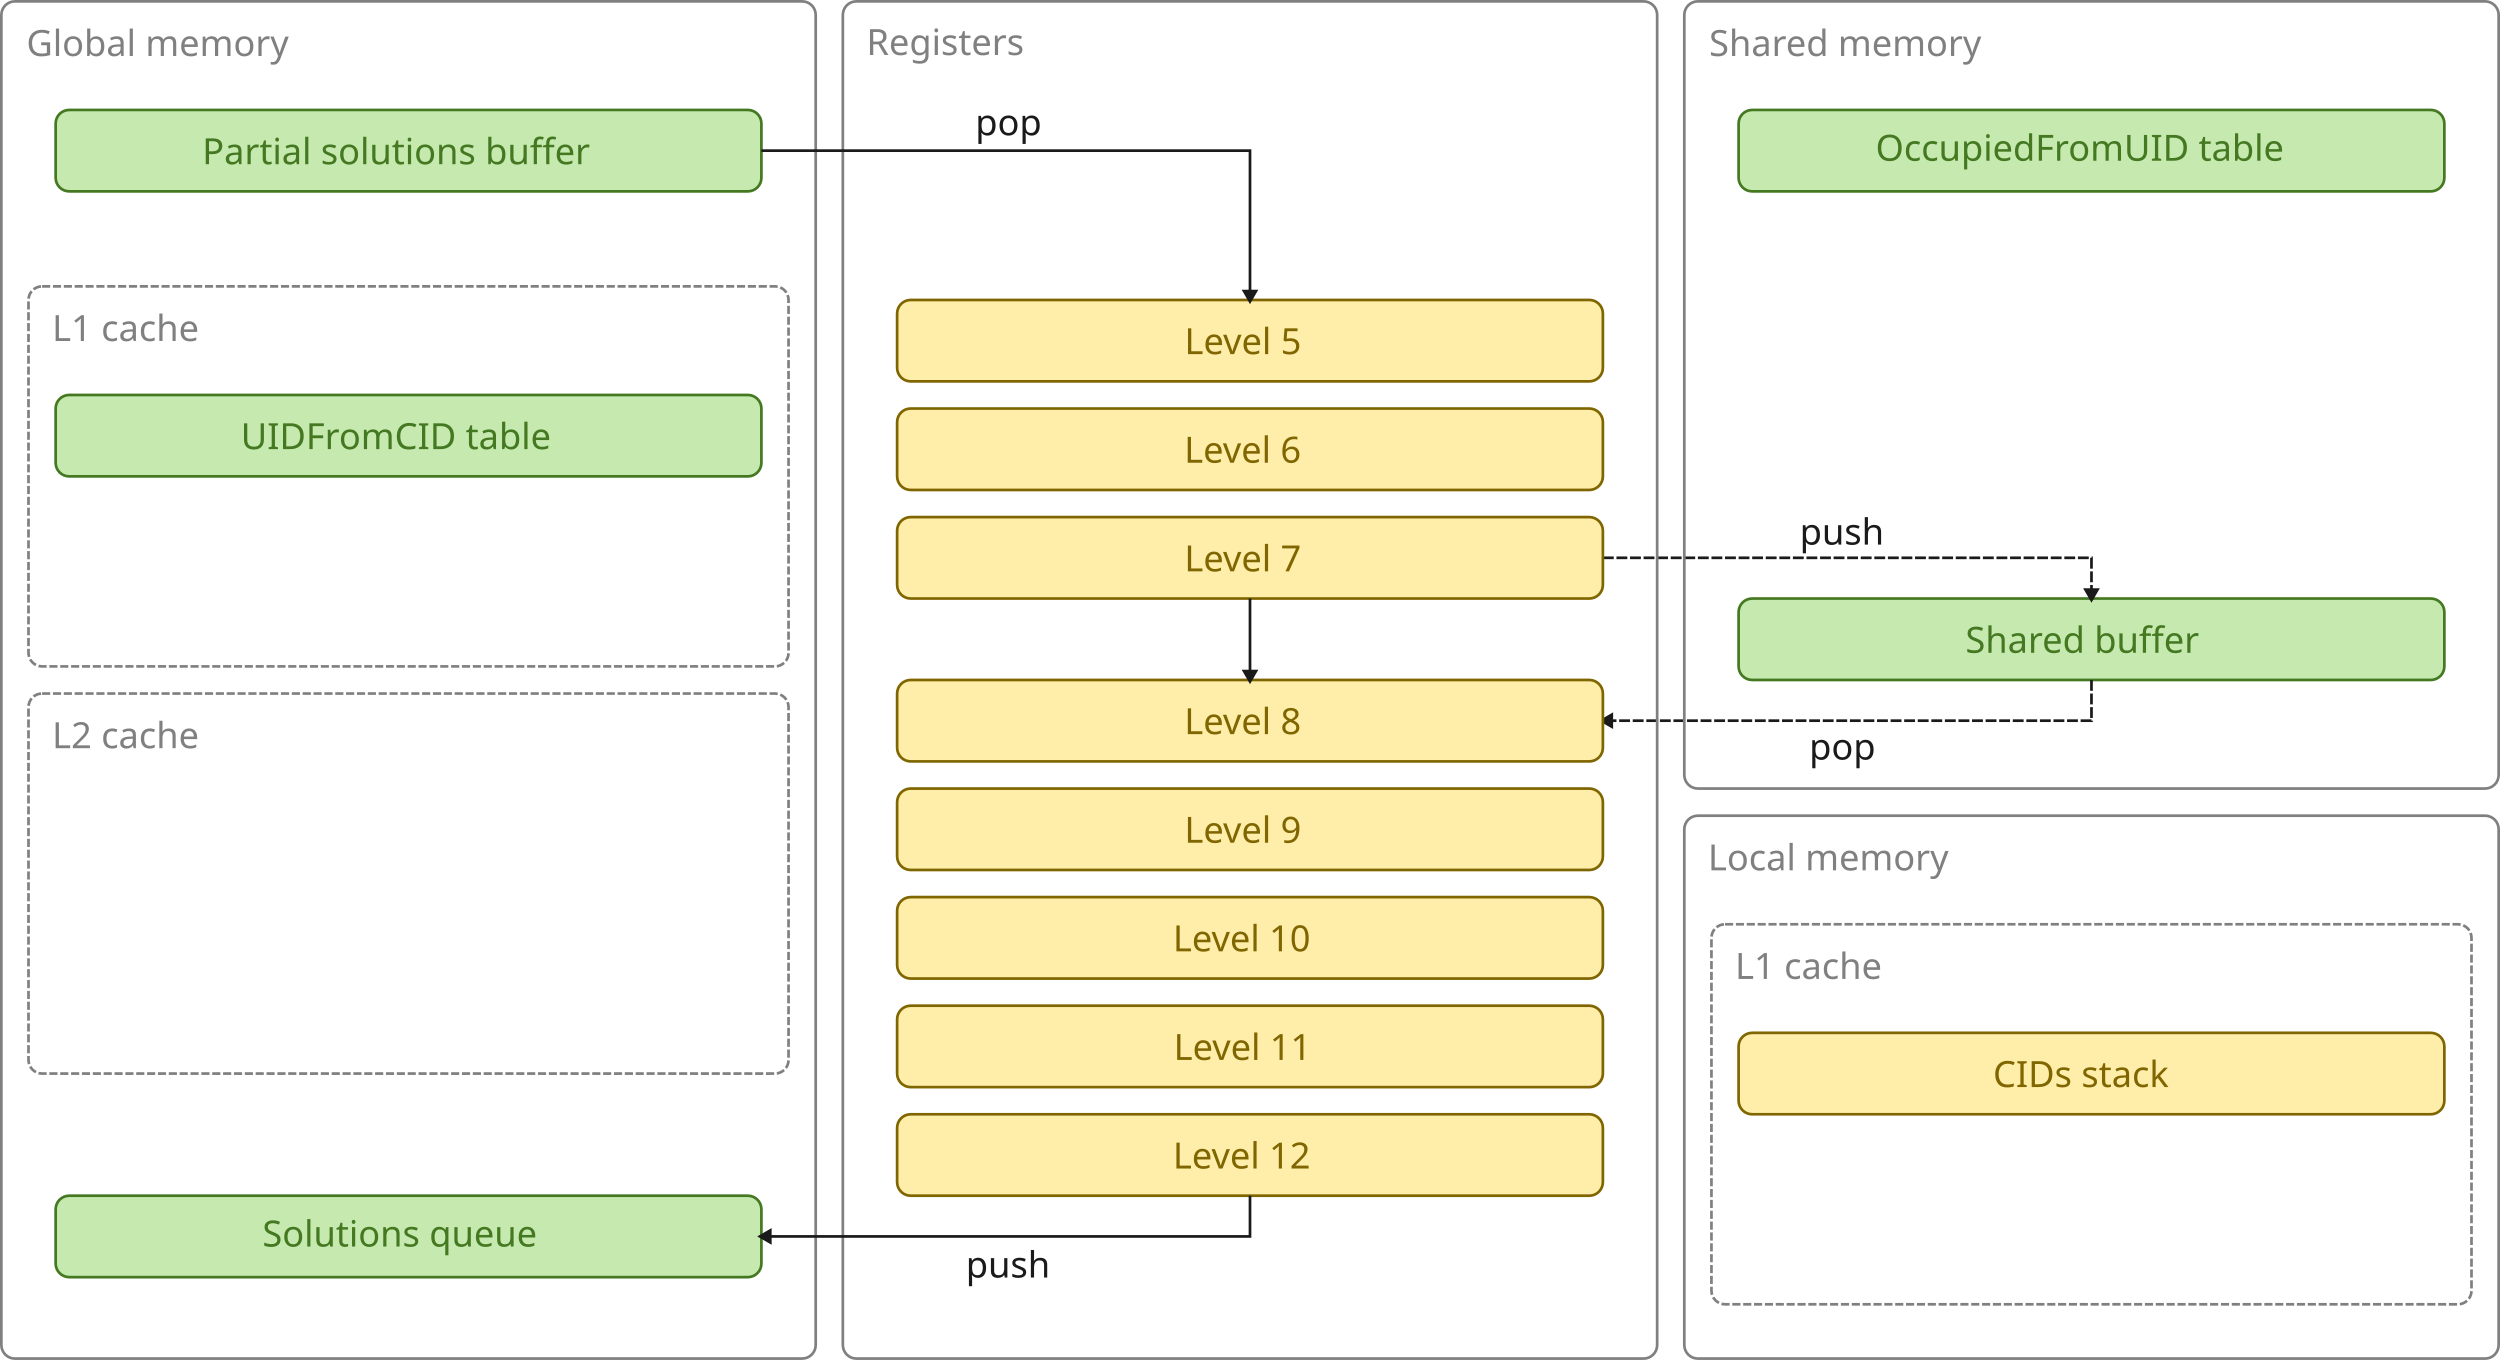
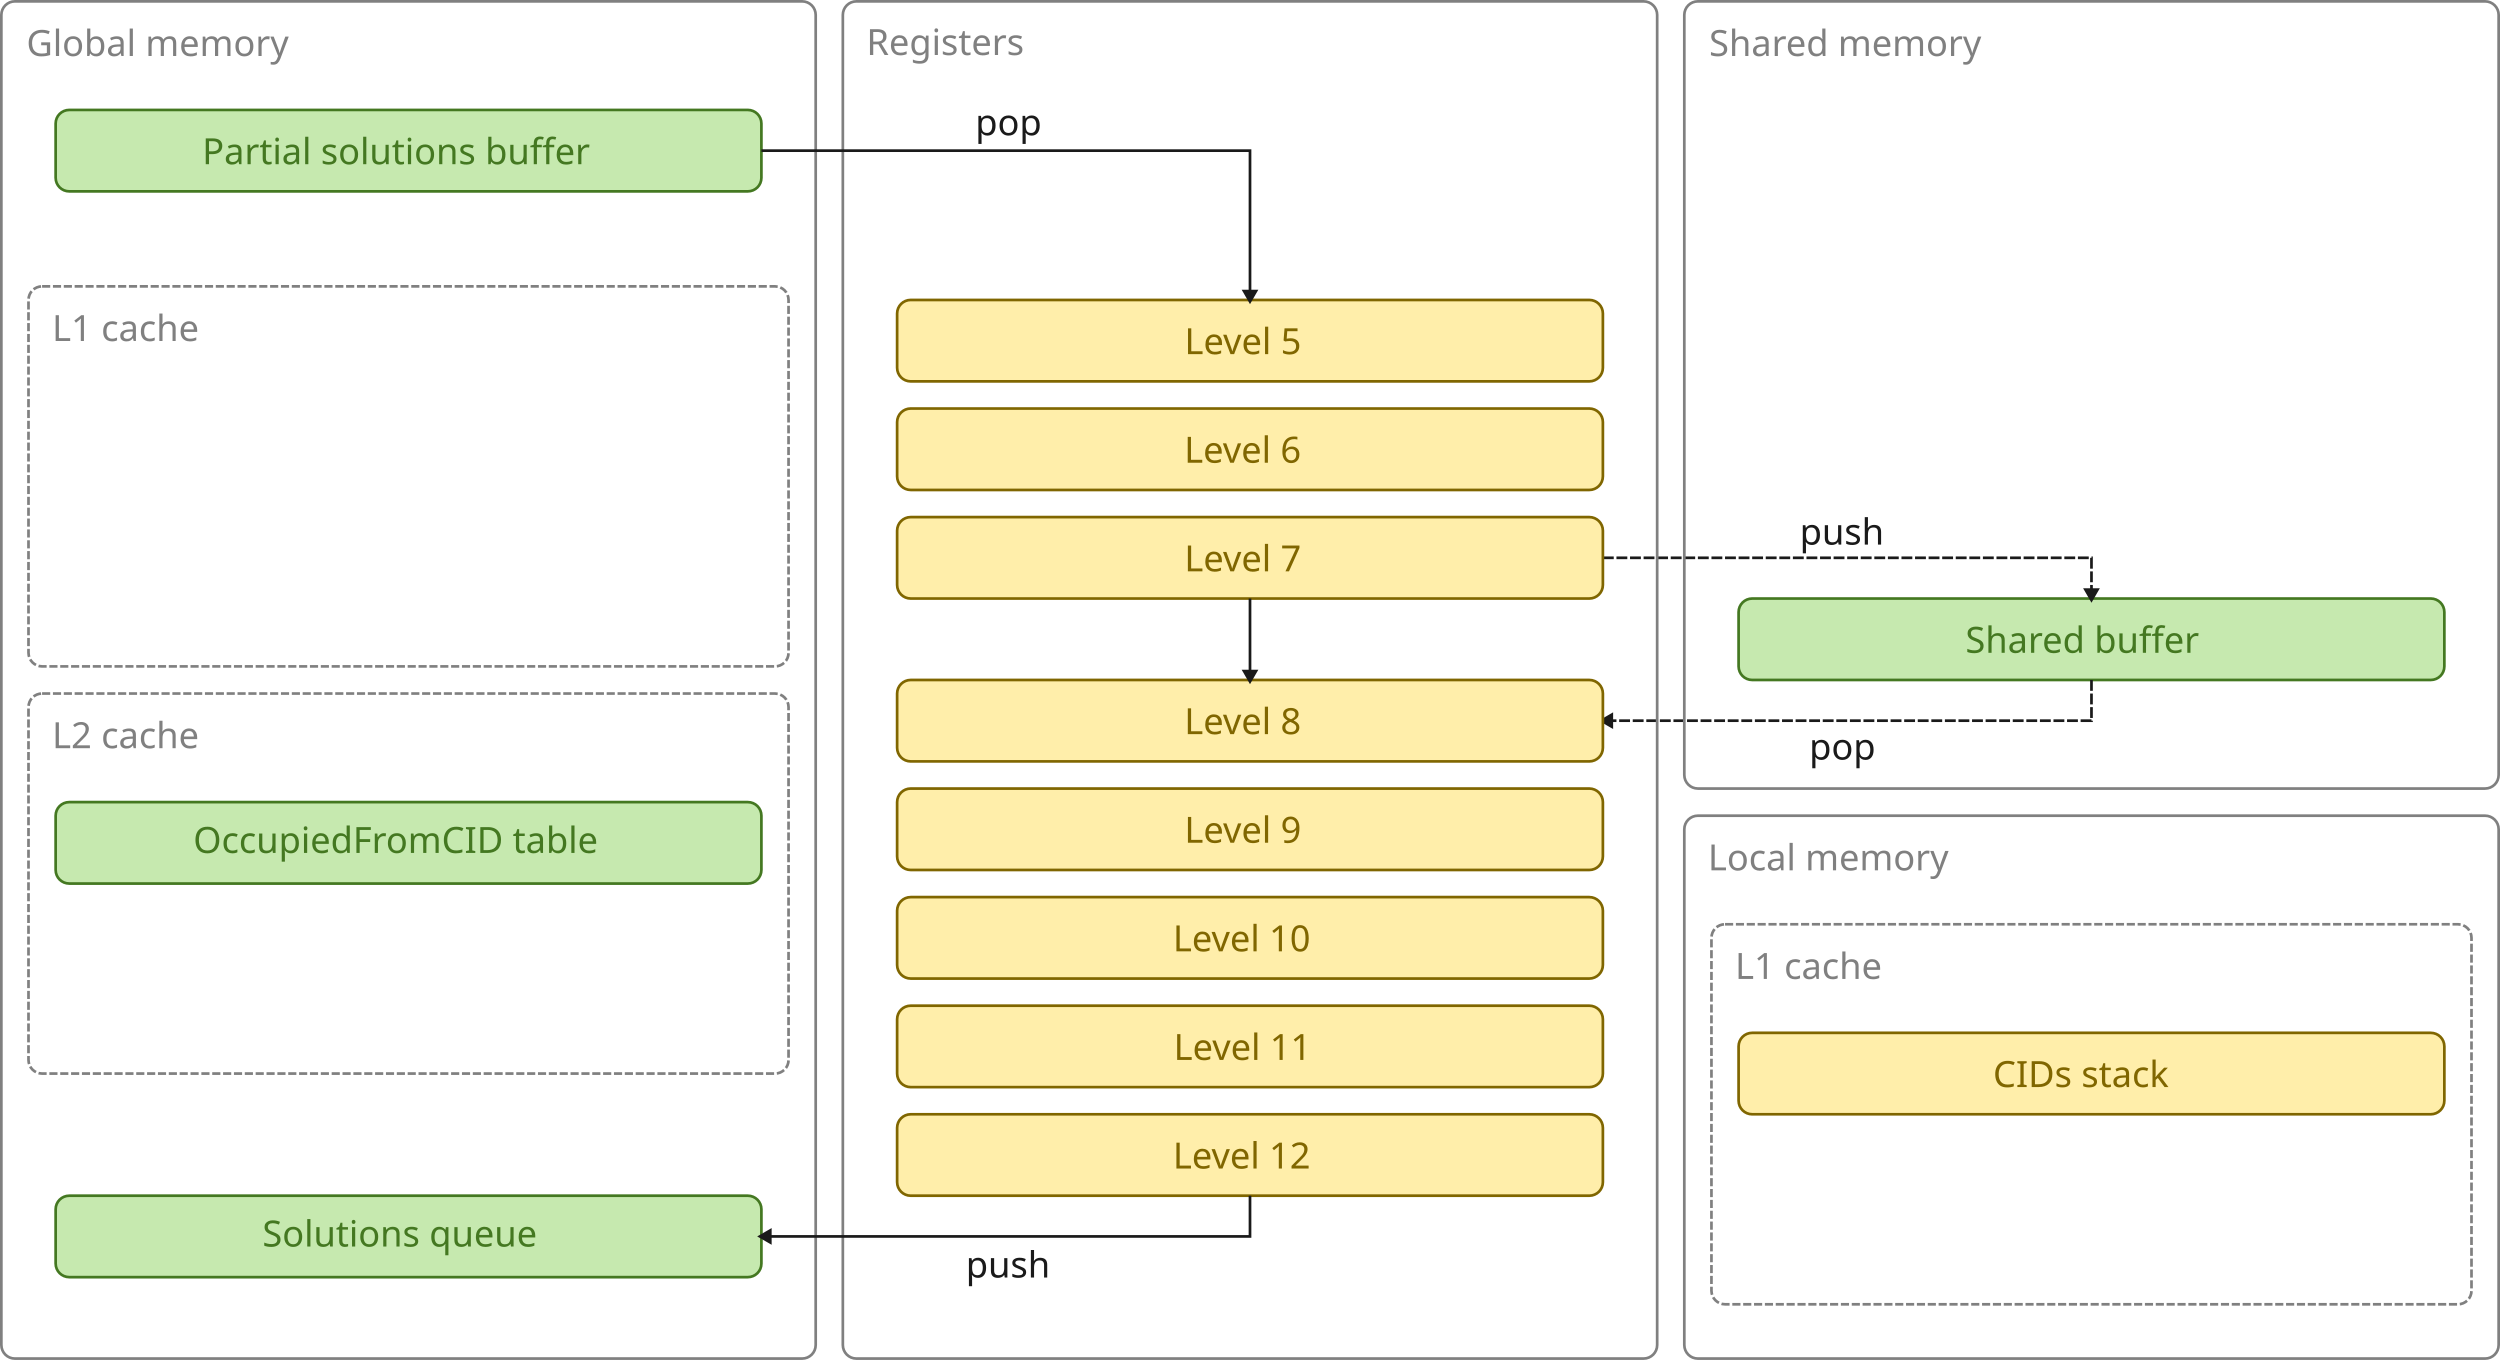
<svg xmlns="http://www.w3.org/2000/svg" width="921" height="501" viewBox="0 0 921 501" version="1.1" id="svg1">
  <defs id="defs1">
    <marker style="overflow:visible" id="marker34" refX="0" refY="0" orient="auto-start-reverse" markerWidth="1" markerHeight="1" viewBox="0 0 1 1" preserveAspectRatio="xMidYMid" markerUnits="userSpaceOnUse">
      <path transform="scale(0.5)" style="fill:context-stroke;fill-rule:evenodd;stroke:context-stroke;stroke-width:1pt" d="M 5.77,0 -2.88,5 V -5 Z" id="path34" />
    </marker>
    <marker style="overflow:visible" id="marker32" refX="0" refY="0" orient="auto-start-reverse" markerWidth="1" markerHeight="1" viewBox="0 0 1 1" preserveAspectRatio="xMidYMid" markerUnits="userSpaceOnUse">
      <path transform="scale(0.5)" style="fill:context-stroke;fill-rule:evenodd;stroke:context-stroke;stroke-width:1pt" d="M 5.77,0 -2.88,5 V -5 Z" id="path32" />
    </marker>
    <linearGradient id="swatch6">
      <stop style="stop-color:#000000;stop-opacity:1;" offset="0" id="stop7" />
    </linearGradient>
    <linearGradient id="swatch2">
      <stop style="stop-color:#000000;stop-opacity:1;" offset="0" id="stop2" />
    </linearGradient>
    <marker style="overflow:visible" id="marker38" refX="0" refY="0" orient="auto-start-reverse" markerWidth="1" markerHeight="1" viewBox="0 0 1 1" preserveAspectRatio="xMidYMid" markerUnits="userSpaceOnUse">
      <path transform="scale(0.5)" style="fill:context-stroke;fill-rule:evenodd;stroke:context-stroke;stroke-width:1pt" d="M 5.77,0 -2.88,5 V -5 Z" id="path38" />
    </marker>
    <marker style="overflow:visible" id="Triangle" refX="0" refY="0" orient="auto-start-reverse" markerWidth="1" markerHeight="1" viewBox="0 0 1 1" preserveAspectRatio="xMidYMid" markerUnits="userSpaceOnUse">
      <path transform="scale(0.5)" style="fill:context-stroke;fill-rule:evenodd;stroke:context-stroke;stroke-width:1pt" d="M 5.77,0 -2.88,5 V -5 Z" id="path135" />
    </marker>
    <marker style="overflow:visible" id="marker36" refX="0" refY="0" orient="auto-start-reverse" markerWidth="1" markerHeight="1" viewBox="0 0 1 1" preserveAspectRatio="xMidYMid" markerUnits="userSpaceOnUse">
      <path transform="scale(0.5)" style="fill:context-stroke;fill-rule:evenodd;stroke:context-stroke;stroke-width:1pt" d="M 5.77,0 -2.88,5 V -5 Z" id="path36" />
    </marker>
  </defs>
  <g id="layer1" transform="translate(-199.5,-199.5)">
    <rect style="fill:#c6e9af;fill-opacity:1;stroke:#447821;stroke-width:1;stroke-dasharray:none;stroke-dashoffset:0;stroke-opacity:1" id="rect_buffer" width="260" height="30" x="840" y="420" rx="5" ry="5" />
    <text xml:space="preserve" style="font-style:normal;font-variant:normal;font-weight:normal;font-stretch:normal;font-size:13.333px;font-family:sans-serif;-inkscape-font-specification:'sans-serif, Normal';font-variant-ligatures:normal;font-variant-caps:normal;font-variant-numeric:normal;font-variant-east-asian:normal;writing-mode:lr-tb;direction:ltr;white-space:pre-wrap;fill:#447821;fill-opacity:1;stroke:none;stroke-width:1;stroke-dasharray:3, 1;stroke-dashoffset:0;stroke-opacity:1" x="923.568" y="439.997" id="text_buffer">
      <tspan id="tspan18" x="923.568" y="439.997">Shared buffer</tspan>
    </text>
    <path style="fill:none;fill-opacity:1;stroke:#1a1a1a;stroke-width:1;stroke-dasharray:4, 1;stroke-dashoffset:0;stroke-opacity:1;marker-end:url(#marker32)" d="m 790,405 h 180 v 13" id="path_pushbuffer" />
    <path style="fill:none;fill-opacity:1;stroke:#1a1a1a;stroke-width:1;stroke-dasharray:4, 1;stroke-dashoffset:0;stroke-opacity:1;marker-end:url(#marker34)" d="m 970,450 v 15 H 792" id="path_popbuffer" />
    <text xml:space="preserve" style="font-style:normal;font-variant:normal;font-weight:normal;font-stretch:normal;font-size:13.333px;font-family:sans-serif;-inkscape-font-specification:'sans-serif, Normal';font-variant-ligatures:normal;font-variant-caps:normal;font-variant-numeric:normal;font-variant-east-asian:normal;writing-mode:lr-tb;direction:ltr;fill:#1a1a1a;fill-opacity:1;stroke:none;stroke-width:1;stroke-dasharray:none;stroke-dashoffset:0;stroke-opacity:1" x="865.996" y="479.318" id="text_popbuffer">
      <tspan id="tspan38-0" x="865.996" y="479.318">pop</tspan>
    </text>
    <text xml:space="preserve" style="font-style:normal;font-variant:normal;font-weight:normal;font-stretch:normal;font-size:13.333px;font-family:sans-serif;-inkscape-font-specification:'sans-serif, Normal';font-variant-ligatures:normal;font-variant-caps:normal;font-variant-numeric:normal;font-variant-east-asian:normal;writing-mode:lr-tb;direction:ltr;fill:#1a1a1a;fill-opacity:1;stroke:none;stroke-width:1;stroke-dasharray:none;stroke-dashoffset:0;stroke-opacity:1" x="862.51" y="400.13" id="text_pushbuffer">
      <tspan id="tspan39" x="862.51" y="400.13">push</tspan>
    </text>
    <rect style="fill:#ffeeaa;fill-opacity:1;stroke:#806600;stroke-width:1;stroke-dasharray:none;stroke-dashoffset:0;stroke-opacity:1" id="rect_level5" width="260" height="30" x="530" y="310" rx="5" ry="5" />
    <text xml:space="preserve" style="font-style:normal;font-variant:normal;font-weight:normal;font-stretch:normal;font-size:13.333px;font-family:sans-serif;-inkscape-font-specification:'sans-serif, Normal';font-variant-ligatures:normal;font-variant-caps:normal;font-variant-numeric:normal;font-variant-east-asian:normal;writing-mode:lr-tb;direction:ltr;white-space:pre-wrap;fill:#806600;fill-opacity:1;stroke:none;stroke-width:1;stroke-dasharray:3, 1;stroke-dashoffset:0;stroke-opacity:1" x="635.869" y="329.964" id="text_level5">
      <tspan id="tspan19" x="635.869" y="329.964">Level 5</tspan>
    </text>
    <rect style="fill:#ffeeaa;fill-opacity:1;stroke:#806600;stroke-width:1;stroke-dasharray:none;stroke-dashoffset:0;stroke-opacity:1" id="rect_level6" width="260" height="30" x="530" y="350" rx="5" ry="5" />
    <text xml:space="preserve" style="font-style:normal;font-variant:normal;font-weight:normal;font-stretch:normal;font-size:13.333px;font-family:sans-serif;-inkscape-font-specification:'sans-serif, Normal';font-variant-ligatures:normal;font-variant-caps:normal;font-variant-numeric:normal;font-variant-east-asian:normal;writing-mode:lr-tb;direction:ltr;white-space:pre-wrap;fill:#806600;fill-opacity:1;stroke:none;stroke-width:1;stroke-dasharray:3, 1;stroke-dashoffset:0;stroke-opacity:1" x="635.759" y="369.964" id="text_level6">
      <tspan id="tspan20" x="635.759" y="369.964">Level 6</tspan>
    </text>
    <rect style="fill:#ffeeaa;fill-opacity:1;stroke:#806600;stroke-width:1;stroke-dasharray:none;stroke-dashoffset:0;stroke-opacity:1" id="rect_level7" width="260" height="30" x="530" y="390" rx="5" ry="5" />
    <text xml:space="preserve" style="font-style:normal;font-variant:normal;font-weight:normal;font-stretch:normal;font-size:13.333px;font-family:sans-serif;-inkscape-font-specification:'sans-serif, Normal';font-variant-ligatures:normal;font-variant-caps:normal;font-variant-numeric:normal;font-variant-east-asian:normal;writing-mode:lr-tb;direction:ltr;white-space:pre-wrap;fill:#806600;fill-opacity:1;stroke:none;stroke-width:1;stroke-dasharray:3, 1;stroke-dashoffset:0;stroke-opacity:1" x="635.817" y="409.98" id="text_level7">
      <tspan id="tspan21" x="635.817" y="409.98">Level 7</tspan>
    </text>
    <rect style="fill:#ffeeaa;fill-opacity:1;stroke:#806600;stroke-width:1;stroke-dasharray:none;stroke-dashoffset:0;stroke-opacity:1" id="rect_level8" width="260" height="30" x="530" y="450" rx="5" ry="5" />
    <text xml:space="preserve" style="font-style:normal;font-variant:normal;font-weight:normal;font-stretch:normal;font-size:13.333px;font-family:sans-serif;-inkscape-font-specification:'sans-serif, Normal';font-variant-ligatures:normal;font-variant-caps:normal;font-variant-numeric:normal;font-variant-east-asian:normal;writing-mode:lr-tb;direction:ltr;white-space:pre-wrap;fill:#806600;fill-opacity:1;stroke:none;stroke-width:1;stroke-dasharray:3, 1;stroke-dashoffset:0;stroke-opacity:1" x="635.794" y="469.954" id="text_level8">
      <tspan id="tspan22" x="635.794" y="469.954">Level 8</tspan>
    </text>
    <rect style="fill:#ffeeaa;fill-opacity:1;stroke:#806600;stroke-width:1;stroke-dasharray:none;stroke-dashoffset:0;stroke-opacity:1" id="rect_level9" width="260" height="30" x="530" y="490" rx="5" ry="5" />
    <text xml:space="preserve" style="font-style:normal;font-variant:normal;font-weight:normal;font-stretch:normal;font-size:13.333px;font-family:sans-serif;-inkscape-font-specification:'sans-serif, Normal';font-variant-ligatures:normal;font-variant-caps:normal;font-variant-numeric:normal;font-variant-east-asian:normal;writing-mode:lr-tb;direction:ltr;white-space:pre-wrap;fill:#806600;fill-opacity:1;stroke:none;stroke-width:1;stroke-dasharray:3, 1;stroke-dashoffset:0;stroke-opacity:1" x="635.837" y="509.971" id="text_level9">
      <tspan id="tspan23" x="635.837" y="509.971">Level 9</tspan>
    </text>
    <rect style="fill:#ffeeaa;fill-opacity:1;stroke:#806600;stroke-width:1;stroke-dasharray:none;stroke-dashoffset:0;stroke-opacity:1" id="rect_level10" width="260" height="30" x="530" y="530" rx="5" ry="5" />
    <rect style="fill:#ffeeaa;fill-opacity:1;stroke:#806600;stroke-width:1;stroke-dasharray:none;stroke-dashoffset:0;stroke-opacity:1" id="rect_level11" width="260" height="30" x="530" y="570" rx="5" ry="5" />
    <rect style="fill:#ffeeaa;fill-opacity:1;stroke:#806600;stroke-width:1;stroke-dasharray:none;stroke-dashoffset:0;stroke-opacity:1" id="rect_level12" width="260" height="30" x="530" y="610" rx="5" ry="5" />
    <text xml:space="preserve" style="font-style:normal;font-variant:normal;font-weight:normal;font-stretch:normal;font-size:13.333px;font-family:sans-serif;-inkscape-font-specification:'sans-serif, Normal';font-variant-ligatures:normal;font-variant-caps:normal;font-variant-numeric:normal;font-variant-east-asian:normal;writing-mode:lr-tb;direction:ltr;white-space:pre-wrap;fill:#806600;fill-opacity:1;stroke:none;stroke-width:1;stroke-dasharray:3, 1;stroke-dashoffset:0;stroke-opacity:1" x="631.592" y="629.98" id="text_level12">
      <tspan id="tspan26" x="631.592" y="629.98">Level 12</tspan>
    </text>
    <text xml:space="preserve" style="font-style:normal;font-variant:normal;font-weight:normal;font-stretch:normal;font-size:13.333px;font-family:sans-serif;-inkscape-font-specification:'sans-serif, Normal';font-variant-ligatures:normal;font-variant-caps:normal;font-variant-numeric:normal;font-variant-east-asian:normal;writing-mode:lr-tb;direction:ltr;white-space:pre-wrap;fill:#806600;fill-opacity:1;stroke:none;stroke-width:1;stroke-dasharray:3, 1;stroke-dashoffset:0;stroke-opacity:1" x="631.598" y="549.964" id="text_level10">
      <tspan id="tspan24" x="631.598" y="549.964">Level 10</tspan>
    </text>
    <text xml:space="preserve" style="font-style:normal;font-variant:normal;font-weight:normal;font-stretch:normal;font-size:13.333px;font-family:sans-serif;-inkscape-font-specification:'sans-serif, Normal';font-variant-ligatures:normal;font-variant-caps:normal;font-variant-numeric:normal;font-variant-east-asian:normal;writing-mode:lr-tb;direction:ltr;white-space:pre-wrap;fill:#806600;fill-opacity:1;stroke:none;stroke-width:1;stroke-dasharray:3, 1;stroke-dashoffset:0;stroke-opacity:1" x="631.869" y="589.98" id="text_level11">
      <tspan id="tspan25" x="631.869" y="589.98">Level 11</tspan>
    </text>
    <path style="fill:none;fill-opacity:1;stroke:#1a1a1a;stroke-width:1;stroke-dasharray:none;stroke-dashoffset:0;stroke-opacity:1;marker-end:url(#marker38)" d="m 660,420 v 28" id="path_direct" />
    <text xml:space="preserve" style="font-style:normal;font-variant:normal;font-weight:normal;font-stretch:normal;font-size:13.333px;font-family:sans-serif;-inkscape-font-specification:'sans-serif, Normal';font-variant-ligatures:normal;font-variant-caps:normal;font-variant-numeric:normal;font-variant-east-asian:normal;writing-mode:lr-tb;direction:ltr;fill:#1a1a1a;fill-opacity:1;stroke:none;stroke-width:1;stroke-dasharray:none;stroke-dashoffset:0;stroke-opacity:1" x="558.796" y="249.318" id="text_poppartials">
      <tspan id="tspan38" x="558.796" y="249.318">pop</tspan>
    </text>
    <text xml:space="preserve" style="font-style:normal;font-variant:normal;font-weight:normal;font-stretch:normal;font-size:13.333px;font-family:sans-serif;-inkscape-font-specification:'sans-serif, Normal';font-variant-ligatures:normal;font-variant-caps:normal;font-variant-numeric:normal;font-variant-east-asian:normal;writing-mode:lr-tb;direction:ltr;fill:#808080;fill-opacity:1;stroke:none;stroke-width:5;stroke-dasharray:none;stroke-opacity:1" x="518.698" y="219.759" id="text_registers">
      <tspan id="tspan3" x="518.698" y="219.759">Registers</tspan>
    </text>
    <text xml:space="preserve" style="font-style:normal;font-variant:normal;font-weight:normal;font-stretch:normal;font-size:13.333px;font-family:sans-serif;-inkscape-font-specification:'sans-serif, Normal';font-variant-ligatures:normal;font-variant-caps:normal;font-variant-numeric:normal;font-variant-east-asian:normal;writing-mode:lr-tb;direction:ltr;fill:#808080;fill-opacity:1;stroke:none;stroke-width:5;stroke-dasharray:none;stroke-opacity:1" x="209.251" y="220.13" id="text_global">
      <tspan id="tspan12" x="209.251" y="220.13">Global memory</tspan>
    </text>
    <rect style="fill:none;fill-opacity:1;stroke:#808080;stroke-width:1;stroke-dasharray:none;stroke-dashoffset:0;stroke-opacity:1" id="rect_global" width="300" height="500" x="200" y="200" rx="5" ry="5" />
    <rect style="fill:none;fill-opacity:1;stroke:#808080;stroke-width:1;stroke-dasharray:none;stroke-dashoffset:0;stroke-opacity:1" id="rect_registers" width="300" height="500" x="510" y="200" rx="5" ry="5" />
    <text xml:space="preserve" style="font-style:normal;font-variant:normal;font-weight:normal;font-stretch:normal;font-size:13.333px;font-family:sans-serif;-inkscape-font-specification:'sans-serif, Normal';font-variant-ligatures:normal;font-variant-caps:normal;font-variant-numeric:normal;font-variant-east-asian:normal;writing-mode:lr-tb;direction:ltr;fill:#808080;fill-opacity:1;stroke:none;stroke-width:5;stroke-dasharray:none;stroke-opacity:1" x="829.128" y="220.13" id="text_shared">
      <tspan id="tspan13" x="829.128" y="220.13">Shared memory</tspan>
    </text>
    <text xml:space="preserve" style="font-style:normal;font-variant:normal;font-weight:normal;font-stretch:normal;font-size:13.333px;font-family:sans-serif;-inkscape-font-specification:'sans-serif, Normal';font-variant-ligatures:normal;font-variant-caps:normal;font-variant-numeric:normal;font-variant-east-asian:normal;writing-mode:lr-tb;direction:ltr;fill:#808080;fill-opacity:1;stroke:none;stroke-width:5;stroke-dasharray:none;stroke-opacity:1" x="828.698" y="520.13" id="text_local">
      <tspan id="tspan8" x="828.698" y="520.13">Local memory</tspan>
    </text>
    <rect style="fill:none;fill-opacity:1;stroke:#808080;stroke-width:1;stroke-dasharray:none;stroke-dashoffset:0;stroke-opacity:1" id="rect_shared" width="300" height="290" x="820" y="200" rx="5" ry="5" />
    <rect style="fill:#c6e9af;fill-opacity:1;stroke:#447821;stroke-width:1;stroke-dasharray:none;stroke-dashoffset:0;stroke-opacity:1" id="rect_partials" width="260" height="30" x="220" y="240" rx="5.019" ry="5" />
    <text xml:space="preserve" style="font-style:normal;font-variant:normal;font-weight:normal;font-stretch:normal;font-size:13.333px;font-family:sans-serif;-inkscape-font-specification:'sans-serif, Normal';font-variant-ligatures:normal;font-variant-caps:normal;font-variant-numeric:normal;font-variant-east-asian:normal;writing-mode:lr-tb;direction:ltr;fill:#808080;fill-opacity:1;stroke:none;stroke-width:5;stroke-dasharray:none;stroke-opacity:1" x="218.698" y="475.13" id="text_l2">
      <tspan id="tspan14" x="218.698" y="475.13">L2 cache</tspan>
    </text>
    <rect style="fill:none;fill-opacity:1;stroke:#808080;stroke-width:1;stroke-dasharray:3, 1;stroke-dashoffset:0;stroke-opacity:1" id="rect_l2" width="280" height="140" x="210" y="455" rx="5" ry="5" />
    <text xml:space="preserve" style="font-style:normal;font-variant:normal;font-weight:normal;font-stretch:normal;font-size:13.333px;font-family:sans-serif;-inkscape-font-specification:'sans-serif, Normal';font-variant-ligatures:normal;font-variant-caps:normal;font-variant-numeric:normal;font-variant-east-asian:normal;writing-mode:lr-tb;direction:ltr;white-space:pre-wrap;fill:#447821;fill-opacity:1;stroke:none;stroke-width:1;stroke-dasharray:3, 1;stroke-dashoffset:0;stroke-opacity:1" x="274.001" y="259.997" id="text_partials">
      <tspan id="tspan2" x="274.001" y="259.997">Partial solutions buffer</tspan>
    </text>
-     <rect style="fill:#c6e9af;fill-opacity:1;stroke:#447821;stroke-width:1;stroke-dasharray:none;stroke-dashoffset:0;stroke-opacity:1" id="rect_occupied" width="260" height="30" x="840" y="240" rx="5" ry="5" />
-     <rect style="fill:#c6e9af;fill-opacity:1;stroke:#447821;stroke-width:1;stroke-dasharray:none;stroke-dashoffset:0;stroke-opacity:1" id="rect_uid" width="260" height="30" x="220" y="345" rx="5" ry="5" />
-     <text xml:space="preserve" style="font-style:normal;font-variant:normal;font-weight:normal;font-stretch:normal;font-size:13.333px;font-family:sans-serif;-inkscape-font-specification:'sans-serif, Normal';font-variant-ligatures:normal;font-variant-caps:normal;font-variant-numeric:normal;font-variant-east-asian:normal;writing-mode:lr-tb;direction:ltr;white-space:pre-wrap;fill:#447821;fill-opacity:1;stroke:none;stroke-width:1;stroke-dasharray:3, 1;stroke-dashoffset:0;stroke-opacity:1" x="288.19" y="364.964" id="text_uid">
-       <tspan id="tspan9" x="288.19" y="364.964">UIDFromCID table</tspan>
-     </text>
-     <text xml:space="preserve" style="font-style:normal;font-variant:normal;font-weight:normal;font-stretch:normal;font-size:13.333px;font-family:sans-serif;-inkscape-font-specification:'sans-serif, Normal';font-variant-ligatures:normal;font-variant-caps:normal;font-variant-numeric:normal;font-variant-east-asian:normal;writing-mode:lr-tb;direction:ltr;white-space:pre-wrap;fill:#447821;fill-opacity:1;stroke:none;stroke-width:1;stroke-dasharray:3, 1;stroke-dashoffset:0;stroke-opacity:1" x="890.472" y="258.724" id="text_occupied">
-       <tspan id="tspan5" x="890.472" y="258.724">OccupiedFromUID table</tspan>
+     <rect style="fill:#c6e9af;fill-opacity:1;stroke:#447821;stroke-width:1;stroke-dasharray:none;stroke-dashoffset:0;stroke-opacity:1" id="rect_occupied" width="260" height="30" x="220" y="495" rx="5" ry="5" />
+     <text xml:space="preserve" style="font-style:normal;font-variant:normal;font-weight:normal;font-stretch:normal;font-size:13.333px;font-family:sans-serif;-inkscape-font-specification:'sans-serif, Normal';font-variant-ligatures:normal;font-variant-caps:normal;font-variant-numeric:normal;font-variant-east-asian:normal;writing-mode:lr-tb;direction:ltr;white-space:pre-wrap;fill:#447821;fill-opacity:1;stroke:none;stroke-width:1;stroke-dasharray:3, 1;stroke-dashoffset:0;stroke-opacity:1" x="270.697" y="513.724" id="text_occupied">
+       <tspan id="tspan5" x="270.697" y="513.724">OccupiedFromCID table</tspan>
    </text>
    <rect style="fill:#c6e9af;fill-opacity:1;stroke:#447821;stroke-width:1;stroke-dasharray:none;stroke-dashoffset:0;stroke-opacity:1" id="rect_solutions" width="260" height="30" x="220" y="640" rx="5.019" ry="5" />
    <text xml:space="preserve" style="font-style:normal;font-variant:normal;font-weight:normal;font-stretch:normal;font-size:13.333px;font-family:sans-serif;-inkscape-font-specification:'sans-serif, Normal';font-variant-ligatures:normal;font-variant-caps:normal;font-variant-numeric:normal;font-variant-east-asian:normal;writing-mode:lr-tb;direction:ltr;white-space:pre-wrap;fill:#447821;fill-opacity:1;stroke:none;stroke-width:1;stroke-dasharray:3, 1;stroke-dashoffset:0;stroke-opacity:1" x="296.166" y="658.724" id="text_solutions">
      <tspan id="tspan16" x="296.166" y="658.724">Solutions queue</tspan>
    </text>
    <path style="fill:none;fill-opacity:1;stroke:#1a1a1a;stroke-width:1;stroke-dasharray:none;stroke-dashoffset:0;stroke-opacity:1;marker-end:url(#Triangle)" d="m 480,255 h 180 v 53" id="path_poppartials" />
    <path style="fill:none;fill-opacity:1;stroke:#1a1a1a;stroke-width:1;stroke-dasharray:none;stroke-dashoffset:0;stroke-opacity:1;marker-end:url(#marker36)" d="m 660,640 v 15 H 482" id="path_pushsolutions" />
    <text xml:space="preserve" style="font-style:normal;font-variant:normal;font-weight:normal;font-stretch:normal;font-size:13.333px;font-family:sans-serif;-inkscape-font-specification:'sans-serif, Normal';font-variant-ligatures:normal;font-variant-caps:normal;font-variant-numeric:normal;font-variant-east-asian:normal;writing-mode:lr-tb;direction:ltr;fill:#1a1a1a;fill-opacity:1;stroke:none;stroke-width:1;stroke-dasharray:none;stroke-dashoffset:0;stroke-opacity:1" x="555.309" y="670.13" id="text_pushsolutions">
      <tspan id="tspan39-8" x="555.309" y="670.13">push</tspan>
    </text>
    <text xml:space="preserve" style="font-style:normal;font-variant:normal;font-weight:normal;font-stretch:normal;font-size:13.333px;font-family:sans-serif;-inkscape-font-specification:'sans-serif, Normal';font-variant-ligatures:normal;font-variant-caps:normal;font-variant-numeric:normal;font-variant-east-asian:normal;writing-mode:lr-tb;direction:ltr;fill:#808080;fill-opacity:1;stroke:none;stroke-width:5;stroke-dasharray:none;stroke-opacity:1" x="838.698" y="560.13" id="text_locall1">
      <tspan id="tspan6" x="838.698" y="560.13">L1 cache</tspan>
    </text>
    <rect style="fill:none;fill-opacity:1;stroke:#808080;stroke-width:1;stroke-dasharray:3, 1;stroke-dashoffset:0;stroke-opacity:1" id="rect_locall1" width="280" height="140" x="830" y="540" rx="5" ry="5" />
    <rect style="fill:#ffeeaa;fill-opacity:1;stroke:#806600;stroke-width:1;stroke-dasharray:none;stroke-dashoffset:0;stroke-opacity:1" id="rect_cids" width="260" height="30" x="840" y="580" rx="5" ry="5" />
    <text xml:space="preserve" style="font-style:normal;font-variant:normal;font-weight:normal;font-stretch:normal;font-size:13.333px;font-family:sans-serif;-inkscape-font-specification:'sans-serif, Normal';font-variant-ligatures:normal;font-variant-caps:normal;font-variant-numeric:normal;font-variant-east-asian:normal;writing-mode:lr-tb;direction:ltr;white-space:pre-wrap;fill:#806600;fill-opacity:1;stroke:none;stroke-width:1;stroke-dasharray:3, 1;stroke-dashoffset:0;stroke-opacity:1" x="933.731" y="599.964" id="text_cids">
      <tspan id="tspan1" x="933.731" y="599.964">CIDs stack</tspan>
    </text>
    <rect style="fill:none;fill-opacity:1;stroke:#808080;stroke-width:1;stroke-dasharray:none;stroke-dashoffset:0;stroke-opacity:1" id="rect_local" width="300" height="200" x="820" y="500" rx="5" ry="5" />
    <rect style="fill:none;fill-opacity:1;stroke:#808080;stroke-width:1;stroke-dasharray:3, 1;stroke-dashoffset:0;stroke-opacity:1" id="rect_l1" width="280" height="140" x="210" y="305" rx="5" ry="5" />
    <text xml:space="preserve" style="font-style:normal;font-variant:normal;font-weight:normal;font-stretch:normal;font-size:13.333px;font-family:sans-serif;-inkscape-font-specification:'sans-serif, Normal';font-variant-ligatures:normal;font-variant-caps:normal;font-variant-numeric:normal;font-variant-east-asian:normal;writing-mode:lr-tb;direction:ltr;fill:#808080;fill-opacity:1;stroke:none;stroke-width:5;stroke-dasharray:none;stroke-opacity:1" x="218.698" y="325.13" id="text_l1">
      <tspan id="tspan4" x="218.698" y="325.13">L1 cache</tspan>
    </text>
  </g>
</svg>
